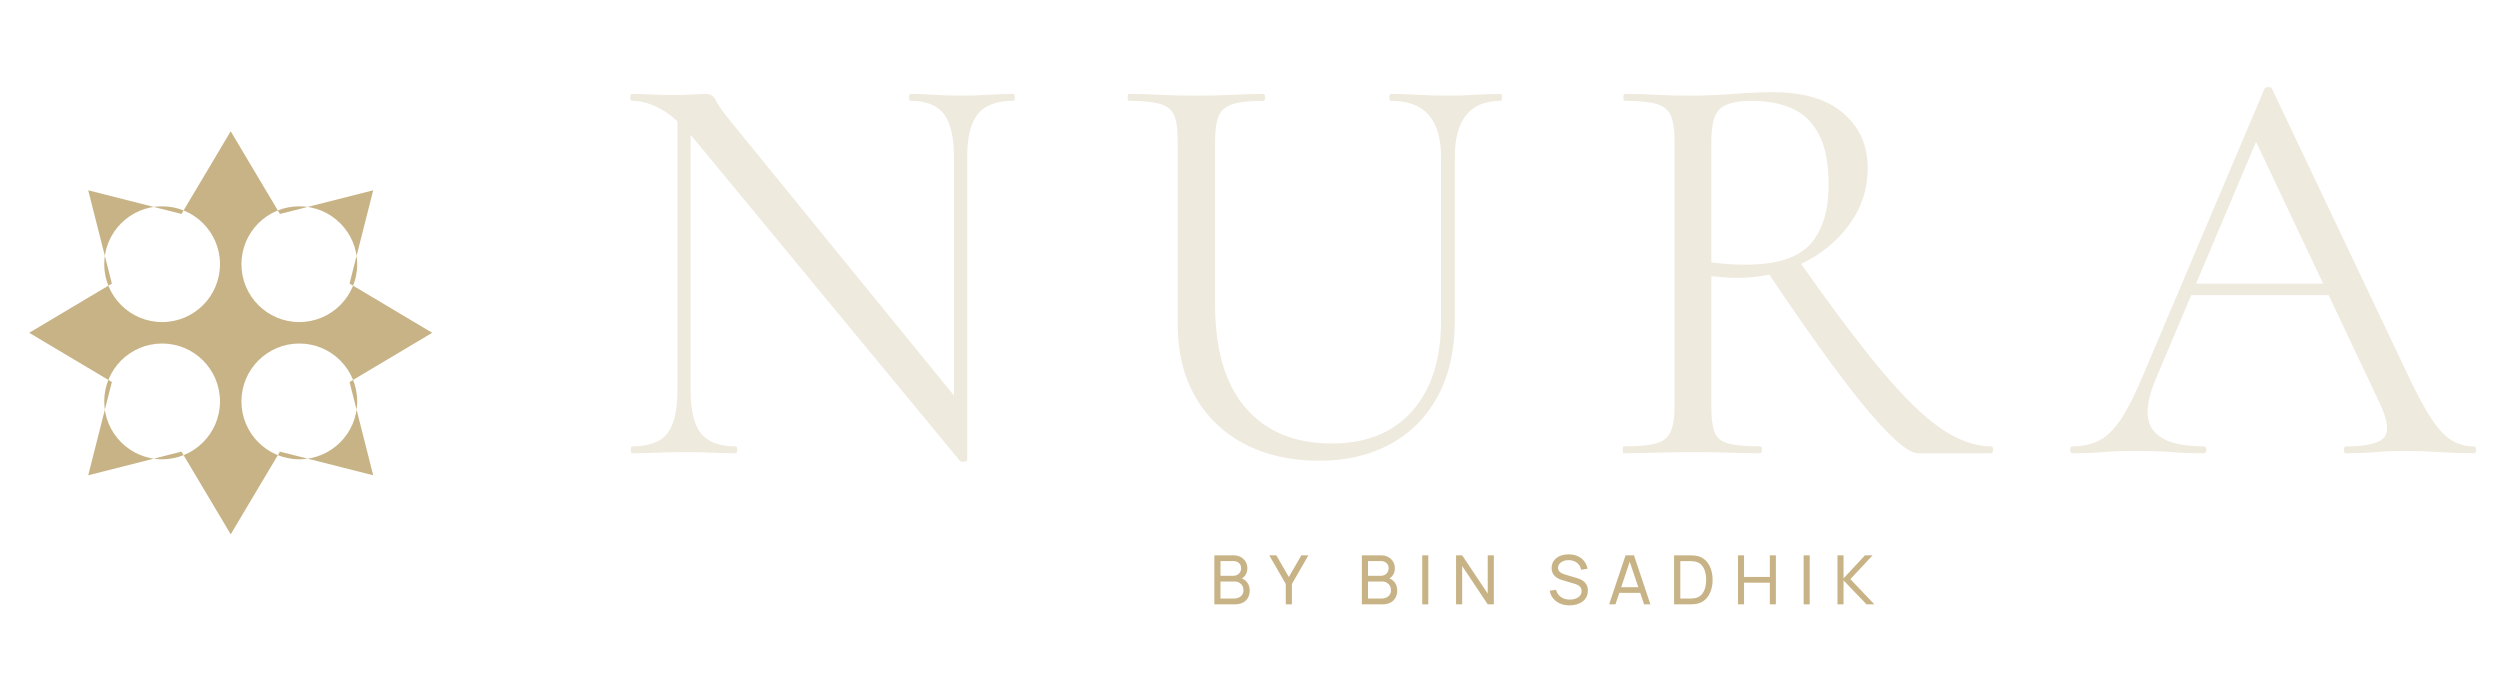
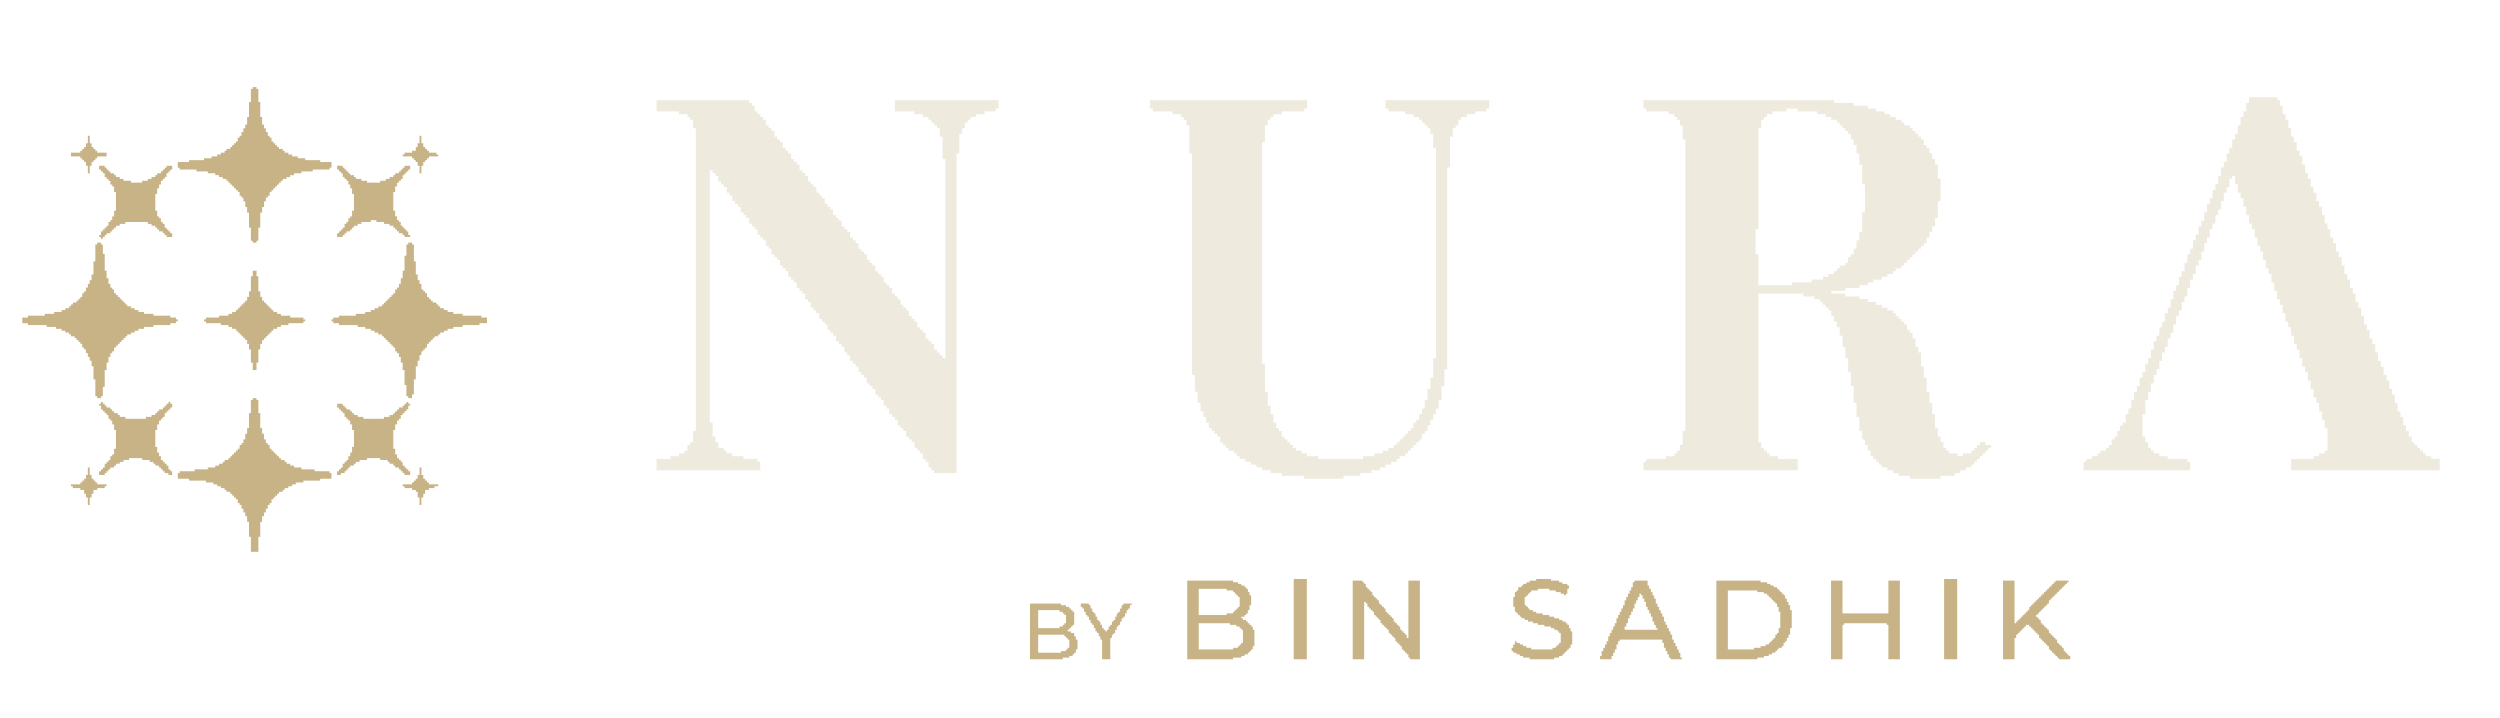
- <svg xmlns="http://www.w3.org/2000/svg" viewBox="0 0 612.24 166" role="img" aria-labelledby="title">
-   <path d="M50 3 L61.48 22.284 L83.234 16.766 L77.716 38.52 L97 50 L77.716 61.48 L83.234 83.234 L61.48 77.716 L50 97 L38.52 77.716 L16.766 83.234 L22.284 61.48 L3 50 L22.284 38.52 L16.766 16.766 L38.52 22.284 Z M20.5 34 a13.5 13.5 0 1 0 27.0 0 a13.5 13.5 0 1 0 -27.0 0 Z M52.5 34 a13.5 13.5 0 1 0 27.0 0 a13.5 13.5 0 1 0 -27.0 0 Z M52.5 66 a13.5 13.5 0 1 0 27.0 0 a13.5 13.5 0 1 0 -27.0 0 Z M20.5 66 a13.5 13.5 0 1 0 27.0 0 a13.5 13.5 0 1 0 -27.0 0 Z " fill="#c7b385" fill-rule="evenodd" transform="translate(4 29) scale(1.05)" />
-   <g fill="#efeade">
-     <path d="M120 109V602L143 600V109Q143 57 161.0 34.5Q179 12 221 12Q224 12 224.0 6.0Q224 0 221 0Q201 0 180.0 1.0Q159 2 133 2Q108 2 85.0 1.0Q62 0 41 0Q39 0 39.0 6.0Q39 12 41 12Q85 12 102.5 34.5Q120 57 120 109ZM624 -12Q624 -14 619.0 -14.5Q614 -15 612 -14L152 543Q118 584 91.5 598.5Q65 613 41 613Q38 613 38.0 619.0Q38 625 41 625Q59 625 77.5 624.0Q96 623 111 623Q129 623 145.0 624.0Q161 625 169 625Q182 625 187.0 613.5Q192 602 216 573L616 82ZM624 515V-12L601 19V515Q601 567 583.5 590.0Q566 613 525 613Q523 613 523.0 619.0Q523 625 525 625Q545 625 566.5 623.5Q588 622 613 622Q637 622 660.5 623.5Q684 625 704 625Q707 625 707.0 619.0Q707 613 704 613Q661 613 642.5 590.0Q624 567 624 515Z" transform="translate(149 111) scale(0.1408 -0.1408)" />
-     <path d="M572 515Q572 564 550.5 588.5Q529 613 485 613Q482 613 482.0 619.0Q482 625 485 625Q508 625 532.0 623.5Q556 622 585 622Q608 622 632.0 623.5Q656 625 676 625Q678 625 678.0 619.0Q678 613 676 613Q636 613 616.0 588.5Q596 564 596 515V231Q596 154 566.5 99.5Q537 45 484.0 16.0Q431 -13 360 -13Q286 -13 230.5 16.0Q175 45 144.5 98.5Q114 152 114 224V544Q114 573 108.0 587.5Q102 602 83.5 607.5Q65 613 29 613Q27 613 27.0 619.0Q27 625 29 625Q53 625 82.5 623.5Q112 622 146 622Q181 622 211.0 623.5Q241 625 263 625Q266 625 266.0 619.0Q266 613 263 613Q227 613 209.0 607.0Q191 601 185.0 586.0Q179 571 179 542V259Q179 140 232.5 78.5Q286 17 382 17Q472 17 522.0 73.5Q572 130 572 230Z" transform="translate(272.3616 111) scale(0.1408 -0.1408)" />
-     <path d="M554 0Q537 0 499.5 38.5Q462 77 408.5 149.5Q355 222 289 321L345 338Q430 217 489.5 145.5Q549 74 594.5 43.0Q640 12 682 12Q685 12 685.0 6.0Q685 0 682 0Q632 0 600.5 0.0Q569 0 554 0ZM302 628Q382 628 424.5 591.5Q467 555 467 496Q467 442 435.5 398.5Q404 355 352.5 330.0Q301 305 240 305Q230 305 217.5 306.0Q205 307 195 308V81Q195 52 200.5 37.0Q206 22 224.5 17.0Q243 12 280 12Q283 12 283.0 6.0Q283 0 280 0Q256 0 226.5 1.0Q197 2 162 2Q129 2 98.5 1.0Q68 0 43 0Q41 0 41.0 6.0Q41 12 43 12Q80 12 98.5 17.0Q117 22 124.0 37.0Q131 52 131 81V544Q131 573 124.5 587.5Q118 602 100.0 607.5Q82 613 45 613Q42 613 42.0 619.0Q42 625 45 625Q69 625 99.0 623.5Q129 622 162 622Q193 622 233.5 625.0Q274 628 302 628ZM399 467Q399 522 382.5 554.0Q366 586 336.0 599.5Q306 613 264 613Q227 613 211.0 600.0Q195 587 195 542V332Q209 330 225.0 329.0Q241 328 254 328Q335 328 367.0 363.5Q399 399 399 467Z" transform="translate(391.64 111) scale(0.1408 -0.1408)" />
-     <path d="M194 275 204 295H469L476 275ZM699 12Q703 12 703.0 6.0Q703 0 699 0Q670 0 640.0 2.0Q610 4 582 4Q551 4 528.0 2.0Q505 0 477 0Q473 0 473.0 6.0Q473 12 477 12Q530 12 543.0 27.5Q556 43 536 86L314 555L339 586L145 127Q120 66 142.0 39.0Q164 12 229 12Q234 12 234.0 6.0Q234 0 229 0Q199 0 174.0 2.0Q149 4 111 4Q75 4 53.5 2.0Q32 0 1 0Q-3 0 -3.0 6.0Q-3 12 1 12Q28 12 48.0 22.5Q68 33 85.5 59.5Q103 86 124 136L335 634Q337 637 342.0 637.0Q347 637 348 634L584 137Q607 88 625.0 60.5Q643 33 660.5 22.5Q678 12 699 12Z" transform="translate(507.3984 111) scale(0.1408 -0.1408)" />
-   </g>
-   <g fill="#c7b385">
-     <path d="M140 0V1440H701Q830 1440 921.5 1387.0Q1013 1334 1061.5 1247.5Q1110 1161 1110 1061Q1110 944 1050.0 856.0Q990 768 888 735L886 784Q1025 747 1102.0 648.0Q1179 549 1179 412Q1179 286 1127.5 194.0Q1076 102 979.5 51.0Q883 0 751 0ZM320 170H717Q797 170 860.0 199.5Q923 229 959.5 283.0Q996 337 996 413Q996 486 963.5 544.0Q931 602 872.5 636.5Q814 671 737 671H320ZM320 839H699Q763 839 814.5 866.5Q866 894 896.5 944.0Q927 994 927 1061Q927 1154 864.0 1213.0Q801 1272 699 1272H320Z" transform="translate(296.2242 148) scale(0.008333 -0.008333)" />
-     <path d="M485 0V599L0 1440H207L575 803L942 1440H1149L665 599V0Z" transform="translate(310.8408 148) scale(0.008333 -0.008333)" />
-     <path d="M140 0V1440H701Q830 1440 921.5 1387.0Q1013 1334 1061.5 1247.5Q1110 1161 1110 1061Q1110 944 1050.0 856.0Q990 768 888 735L886 784Q1025 747 1102.0 648.0Q1179 549 1179 412Q1179 286 1127.5 194.0Q1076 102 979.5 51.0Q883 0 751 0ZM320 170H717Q797 170 860.0 199.5Q923 229 959.5 283.0Q996 337 996 413Q996 486 963.5 544.0Q931 602 872.5 636.5Q814 671 737 671H320ZM320 839H699Q763 839 814.5 866.5Q866 894 896.5 944.0Q927 994 927 1061Q927 1154 864.0 1213.0Q801 1272 699 1272H320Z" transform="translate(332.3492 148) scale(0.008333 -0.008333)" />
-     <path d="M160 0V1440H338V0Z" transform="translate(346.9658 148) scale(0.008333 -0.008333)" />
-     <path d="M140 0V1440H320L1071 315V1440H1251V0H1071L320 1126V0Z" transform="translate(355.4158 148) scale(0.008333 -0.008333)" />
-     <path d="M651 -30Q498 -30 375.5 22.0Q253 74 173.5 170.5Q94 267 70 399L254 428Q289 292 399.5 215.5Q510 139 660 139Q757 139 835.5 169.5Q914 200 960.0 257.0Q1006 314 1006 392Q1006 440 989.5 474.5Q973 509 944.5 533.5Q916 558 880.0 575.0Q844 592 805 603L438 712Q378 730 322.0 757.5Q266 785 222.0 826.5Q178 868 152.0 926.5Q126 985 126 1065Q126 1193 192.5 1283.5Q259 1374 373.0 1422.0Q487 1470 630 1469Q775 1468 889.5 1417.5Q1004 1367 1079.5 1273.0Q1155 1179 1181 1048L992 1015Q977 1103 925.5 1166.5Q874 1230 797.0 1264.5Q720 1299 628 1300Q540 1301 469.0 1272.0Q398 1243 356.0 1191.5Q314 1140 314 1073Q314 1007 352.0 966.5Q390 926 445.5 902.5Q501 879 554 864L828 785Q875 772 936.5 749.0Q998 726 1056.0 684.5Q1114 643 1152.0 574.5Q1190 506 1190 402Q1190 298 1148.5 217.0Q1107 136 1033.0 81.5Q959 27 861.0 -1.5Q763 -30 651 -30Z" transform="translate(378.9409 148) scale(0.008333 -0.008333)" />
-     <path d="M40 0 522 1440H770L1252 0H1067L616 1336H672L225 0ZM272 337V504H1020V337Z" transform="translate(393.7409 148) scale(0.008333 -0.008333)" />
-     <path d="M140 0V1440H584Q606 1440 661.0 1439.0Q716 1438 766 1431Q933 1409 1045.5 1309.5Q1158 1210 1215.0 1057.0Q1272 904 1272 720Q1272 536 1215.0 383.0Q1158 230 1045.5 130.5Q933 31 766 9Q716 3 660.5 1.5Q605 0 584 0ZM323 170H584Q622 170 669.0 172.5Q716 175 751 181Q869 203 942.0 280.0Q1015 357 1049.0 472.0Q1083 587 1083 720Q1083 856 1048.5 971.0Q1014 1086 941.0 1162.0Q868 1238 751 1259Q716 1266 668.0 1268.0Q620 1270 584 1270H323Z" transform="translate(408.8075 148) scale(0.008333 -0.008333)" />
-     <path d="M140 0V1440H318V805H1076V1440H1254V0H1076V636H318V0Z" transform="translate(424.4574 148) scale(0.008333 -0.008333)" />
-     <path d="M160 0V1440H338V0Z" transform="translate(440.3741 148) scale(0.008333 -0.008333)" />
-     <path d="M140 0V1440H318V764L948 1440H1172L518 741L1223 0H993L318 704V0Z" transform="translate(448.8242 148) scale(0.008333 -0.008333)" />
-   </g>
+ <svg xmlns="http://www.w3.org/2000/svg" viewBox="0 0 540 155" role="img" aria-label="NURA by Bin Sadhik">
+   <path fill="#c7b385" fill-rule="evenodd" d="M91,42L91,41L99,41L99,40L103,40L103,39L106,39L106,38L108,38L108,37L110,37L110,36L111,36L111,35L113,35L113,34L114,34L114,33L115,33L115,32L116,32L116,31L117,31L117,29L118,29L118,28L119,28L119,26L120,26L120,24L121,24L121,22L122,22L122,18L123,18L123,10L124,10L124,3L125,3L125,2L127,2L127,3L128,3L128,10L129,10L129,18L130,18L130,22L131,22L131,24L132,24L132,26L133,26L133,28L134,28L134,29L135,29L135,31L136,31L136,32L137,32L137,33L138,33L138,34L139,34L139,35L141,35L141,36L142,36L142,37L144,37L144,38L146,38L146,39L149,39L149,40L153,40L153,41L161,41L161,42L167,42L167,45L166,45L166,46L157,46L157,47L151,47L151,48L147,48L147,49L145,49L145,50L143,50L143,51L141,51L141,52L140,52L140,53L139,53L139,54L138,54L138,55L137,55L137,56L136,56L136,57L135,57L135,58L134,58L134,60L133,60L133,61L132,61L132,63L131,63L131,66L130,66L130,69L129,69L129,77L128,77L128,84L127,84L127,85L125,85L125,84L124,84L124,77L123,77L123,69L122,69L122,66L121,66L121,63L120,63L120,61L119,61L119,60L118,60L118,58L117,58L117,57L116,57L116,56L115,56L115,55L114,55L114,54L113,54L113,53L112,53L112,52L111,52L111,51L109,51L109,50L107,50L107,49L105,49L105,48L101,48L101,47L95,47L95,46L86,46L86,45L85,45L85,42ZM180,202L180,203L179,203L179,204L177,204L177,205L176,205L176,206L175,206L175,207L174,207L174,208L172,208L172,209L170,209L170,207L171,207L171,206L172,206L172,205L173,205L173,203L174,203L174,202L175,202L175,201L176,201L176,199L177,199L177,197L178,197L178,194L179,194L179,185L178,185L178,182L177,182L177,180L176,180L176,179L175,179L175,178L174,178L174,176L173,176L173,175L172,175L172,174L171,174L171,173L170,173L170,171L173,171L173,172L174,172L174,173L175,173L175,174L177,174L177,175L178,175L178,176L179,176L179,177L181,177L181,178L184,178L184,179L195,179L195,178L198,178L198,177L200,177L200,176L201,176L201,175L202,175L202,174L203,174L203,173L205,173L205,172L206,172L206,171L207,171L207,170L208,170L208,171L209,171L209,172L208,172L208,174L207,174L207,175L206,175L206,176L205,176L205,177L204,177L204,179L203,179L203,180L202,180L202,182L201,182L201,185L200,185L200,195L201,195L201,198L202,198L202,200L203,200L203,201L204,201L204,202L205,202L205,204L206,204L206,205L207,205L207,206L208,206L208,207L209,207L209,209L206,209L206,208L205,208L205,207L204,207L204,206L203,206L203,205L201,205L201,204L200,204L200,203L198,203L198,202L197,202L197,201L193,201L193,200L186,200L186,201L182,201L182,202ZM122,116L122,114L123,114L123,111L124,111L124,103L125,103L125,100L127,100L127,103L128,103L128,111L129,111L129,114L130,114L130,116L131,116L131,117L132,117L132,118L133,118L133,119L134,119L134,120L135,120L135,121L136,121L136,122L138,122L138,123L140,123L140,124L145,124L145,125L152,125L152,126L153,126L153,127L152,127L152,128L144,128L144,129L140,129L140,130L138,130L138,131L136,131L136,132L135,132L135,133L134,133L134,134L133,134L133,135L132,135L132,136L131,136L131,137L130,137L130,139L129,139L129,142L128,142L128,149L127,149L127,153L125,153L125,149L124,149L124,142L123,142L123,139L122,139L122,137L121,137L121,136L120,136L120,135L119,135L119,134L118,134L118,133L117,133L117,132L116,132L116,131L114,131L114,130L112,130L112,129L108,129L108,128L100,128L100,127L99,127L99,126L100,126L100,125L107,125L107,124L112,124L112,123L114,123L114,122L116,122L116,121L117,121L117,120L118,120L118,119L119,119L119,118L120,118L120,117L121,117L121,116ZM78,45L79,45L79,44L82,44L82,46L81,46L81,47L80,47L80,48L79,48L79,50L78,50L78,51L77,51L77,52L76,52L76,54L75,54L75,56L74,56L74,59L73,59L73,68L74,68L74,71L75,71L75,72L76,72L76,74L77,74L77,75L78,75L78,77L79,77L79,78L80,78L80,79L81,79L81,80L82,80L82,82L79,82L79,81L78,81L78,80L77,80L77,79L75,79L75,78L74,78L74,77L73,77L73,76L71,76L71,75L69,75L69,74L57,74L57,75L54,75L54,76L52,76L52,77L51,77L51,78L50,78L50,79L49,79L49,80L47,80L47,81L46,81L46,82L45,82L45,83L44,83L44,82L43,82L43,81L44,81L44,79L45,79L45,78L46,78L46,77L47,77L47,76L48,76L48,74L49,74L49,73L50,73L50,71L51,71L51,68L52,68L52,58L51,58L51,55L50,55L50,54L49,54L49,52L48,52L48,51L47,51L47,50L46,50L46,48L45,48L45,47L44,47L44,46L43,46L43,44L46,44L46,45L47,45L47,46L48,46L48,47L49,47L49,48L51,48L51,49L52,49L52,50L54,50L54,51L56,51L56,52L60,52L60,53L66,53L66,52L69,52L69,51L71,51L71,50L73,50L73,49L74,49L74,48L76,48L76,47L77,47L77,46L78,46ZM41,158L40,158L40,151L39,151L39,148L38,148L38,146L37,146L37,144L36,144L36,142L35,142L35,141L34,141L34,139L33,139L33,138L32,138L32,137L31,137L31,136L30,136L30,135L28,135L28,134L27,134L27,133L25,133L25,132L23,132L23,131L20,131L20,130L15,130L15,129L5,129L5,128L2,128L2,125L5,125L5,124L14,124L14,123L19,123L19,122L23,122L23,121L25,121L25,120L27,120L27,119L28,119L28,118L29,118L29,117L31,117L31,116L32,116L32,115L33,115L33,114L34,114L34,112L35,112L35,111L36,111L36,109L37,109L37,107L38,107L38,105L39,105L39,102L40,102L40,95L41,95L41,86L42,86L42,85L44,85L44,86L45,86L45,91L46,91L46,100L47,100L47,104L48,104L48,107L49,107L49,109L50,109L50,110L51,110L51,112L52,112L52,113L53,113L53,114L54,114L54,115L55,115L55,116L56,116L56,117L57,117L57,118L58,118L58,119L60,119L60,120L62,120L62,121L64,121L64,122L67,122L67,123L72,123L72,124L81,124L81,125L84,125L84,126L85,126L85,127L84,127L84,128L81,128L81,129L72,129L72,130L67,130L67,131L64,131L64,132L62,132L62,133L60,133L60,134L58,134L58,135L57,135L57,136L56,136L56,137L55,137L55,138L54,138L54,139L53,139L53,140L52,140L52,141L51,141L51,143L50,143L50,144L49,144L49,146L48,146L48,149L47,149L47,153L46,153L46,162L45,162L45,167L44,167L44,168L42,168L42,167L41,167ZM222,215L222,216L219,216L219,217L217,217L217,219L216,219L216,221L215,221L215,225L214,225L214,221L213,221L213,218L212,218L212,217L210,217L210,216L206,216L206,215L205,215L205,214L210,214L210,213L211,213L211,212L212,212L212,211L213,211L213,209L214,209L214,205L215,205L215,209L216,209L216,211L217,211L217,212L218,212L218,213L219,213L219,214L224,214L224,215ZM124,169L125,169L125,168L127,168L127,169L128,169L128,176L129,176L129,184L130,184L130,187L131,187L131,190L132,190L132,192L133,192L133,193L134,193L134,195L135,195L135,196L136,196L136,197L137,197L137,198L138,198L138,199L139,199L139,200L140,200L140,201L142,201L142,202L143,202L143,203L145,203L145,204L147,204L147,205L151,205L151,206L158,206L158,207L166,207L166,208L167,208L167,211L161,211L161,212L152,212L152,213L148,213L148,214L146,214L146,215L144,215L144,216L142,216L142,217L141,217L141,218L139,218L139,219L138,219L138,220L137,220L137,221L136,221L136,222L135,222L135,224L134,224L134,225L133,225L133,227L132,227L132,229L131,229L131,231L130,231L130,234L129,234L129,242L128,242L128,250L124,250L124,242L123,242L123,234L122,234L122,231L121,231L121,229L120,229L120,227L119,227L119,225L118,225L118,224L117,224L117,222L116,222L116,221L115,221L115,220L114,220L114,219L113,219L113,218L111,218L111,217L110,217L110,216L108,216L108,215L106,215L106,214L104,214L104,213L100,213L100,212L91,212L91,211L85,211L85,208L86,208L86,207L94,207L94,206L101,206L101,205L105,205L105,204L107,204L107,203L109,203L109,202L110,202L110,201L112,201L112,200L113,200L113,199L114,199L114,198L115,198L115,197L116,197L116,196L117,196L117,195L118,195L118,193L119,193L119,192L120,192L120,190L121,190L121,187L122,187L122,184L123,184L123,176L124,176ZM190,132L188,132L188,131L185,131L185,130L181,130L181,129L171,129L171,128L168,128L168,127L167,127L167,126L168,126L168,125L171,125L171,124L180,124L180,123L185,123L185,122L188,122L188,121L190,121L190,120L192,120L192,119L194,119L194,118L195,118L195,117L196,117L196,116L197,116L197,115L198,115L198,114L199,114L199,113L200,113L200,112L201,112L201,110L202,110L202,109L203,109L203,107L204,107L204,104L205,104L205,100L206,100L206,92L207,92L207,86L208,86L208,85L210,85L210,86L211,86L211,95L212,95L212,102L213,102L213,105L214,105L214,107L215,107L215,110L216,110L216,111L217,111L217,112L218,112L218,114L219,114L219,115L220,115L220,116L221,116L221,117L223,117L223,118L224,118L224,119L225,119L225,120L227,120L227,121L229,121L229,122L232,122L232,123L237,123L237,124L247,124L247,125L250,125L250,128L246,128L246,129L237,129L237,130L232,130L232,131L229,131L229,132L227,132L227,133L225,133L225,134L224,134L224,135L222,135L222,136L221,136L221,137L220,137L220,138L219,138L219,139L218,139L218,141L217,141L217,142L216,142L216,143L215,143L215,145L214,145L214,148L213,148L213,151L212,151L212,158L211,158L211,166L210,166L210,168L208,168L208,167L207,167L207,161L206,161L206,153L205,153L205,149L204,149L204,146L203,146L203,144L202,144L202,143L201,143L201,141L200,141L200,140L199,140L199,139L198,139L198,138L197,138L197,137L196,137L196,136L195,136L195,135L194,135L194,134L192,134L192,133L190,133ZM179,59L178,59L178,56L177,56L177,54L176,54L176,52L175,52L175,51L174,51L174,50L173,50L173,48L172,48L172,47L171,47L171,46L170,46L170,44L173,44L173,45L174,45L174,46L175,46L175,47L176,47L176,48L177,48L177,49L179,49L179,50L180,50L180,51L183,51L183,52L186,52L186,53L193,53L193,52L196,52L196,51L198,51L198,50L200,50L200,49L201,49L201,48L203,48L203,47L204,47L204,46L205,46L205,45L206,45L206,44L209,44L209,46L208,46L208,47L207,47L207,48L206,48L206,49L205,49L205,51L204,51L204,52L203,52L203,53L202,53L202,55L201,55L201,58L200,58L200,68L201,68L201,71L202,71L202,73L203,73L203,74L204,74L204,76L205,76L205,77L206,77L206,78L207,78L207,79L208,79L208,81L209,81L209,82L206,82L206,81L205,81L205,80L203,80L203,79L202,79L202,78L201,78L201,77L200,77L200,76L198,76L198,75L195,75L195,74L191,74L191,73L188,73L188,74L183,74L183,75L181,75L181,76L179,76L179,77L178,77L178,78L177,78L177,79L175,79L175,80L174,80L174,81L173,81L173,82L170,82L170,80L171,80L171,79L172,79L172,78L173,78L173,77L174,77L174,75L175,75L175,74L176,74L176,72L177,72L177,71L178,71L178,68L179,68ZM68,179L68,178L71,178L71,177L73,177L73,176L74,176L74,175L75,175L75,174L77,174L77,173L78,173L78,172L79,172L79,171L80,171L80,170L81,170L81,171L82,171L82,173L81,173L81,174L80,174L80,175L79,175L79,176L78,176L78,178L77,178L77,179L76,179L76,180L75,180L75,182L74,182L74,185L73,185L73,194L74,194L74,197L75,197L75,199L76,199L76,201L77,201L77,202L78,202L78,203L79,203L79,204L80,204L80,206L81,206L81,207L82,207L82,209L80,209L80,208L78,208L78,207L77,207L77,206L76,206L76,205L75,205L75,204L73,204L73,203L72,203L72,202L70,202L70,201L66,201L66,200L59,200L59,201L56,201L56,202L54,202L54,203L52,203L52,204L51,204L51,205L49,205L49,206L48,206L48,207L47,207L47,208L46,208L46,209L43,209L43,207L44,207L44,206L45,206L45,205L46,205L46,203L47,203L47,202L48,202L48,201L49,201L49,199L50,199L50,198L51,198L51,195L52,195L52,185L51,185L51,182L50,182L50,180L49,180L49,179L48,179L48,177L47,177L47,176L46,176L46,175L45,175L45,174L44,174L44,172L43,172L43,171L44,171L44,170L45,170L45,171L46,171L46,172L47,172L47,173L49,173L49,174L50,174L50,175L51,175L51,176L53,176L53,177L54,177L54,178L57,178L57,179ZM28,37L33,37L33,36L34,36L34,35L35,35L35,34L36,34L36,32L37,32L37,28L38,28L38,32L39,32L39,34L40,34L40,35L41,35L41,36L42,36L42,37L47,37L47,39L42,39L42,40L41,40L41,41L40,41L40,42L39,42L39,44L38,44L38,48L37,48L37,44L36,44L36,42L35,42L35,41L34,41L34,40L33,40L33,39L28,39ZM38,209L39,209L39,211L40,211L40,212L41,212L41,213L42,213L42,214L47,214L47,215L46,215L46,216L42,216L42,217L40,217L40,219L39,219L39,221L38,221L38,225L37,225L37,221L36,221L36,219L35,219L35,217L33,217L33,216L29,216L29,215L28,215L28,214L33,214L33,213L34,213L34,212L35,212L35,211L36,211L36,209L37,209L37,205L38,205ZM219,37L223,37L223,38L224,38L224,39L219,39L219,40L218,40L218,41L217,41L217,42L216,42L216,44L215,44L215,48L214,48L214,44L213,44L213,42L212,42L212,41L211,41L211,40L210,40L210,39L205,39L205,38L206,38L206,37L210,37L210,36L212,36L212,34L213,34L213,32L214,32L214,28L215,28L215,32L216,32L216,34L217,34L217,35L218,35L218,36L219,36Z" transform="translate(4 18) scale(0.4047619)" />
+   <path fill="#efeade" fill-rule="evenodd" d="M563,37L563,39L562,39L562,42L561,42L561,45L560,45L560,47L559,47L559,50L558,50L558,52L557,52L557,55L556,55L556,57L555,57L555,60L554,60L554,63L553,63L553,65L552,65L552,68L551,68L551,70L550,70L550,73L549,73L549,76L548,76L548,78L547,78L547,81L546,81L546,83L545,83L545,86L544,86L544,89L543,89L543,91L542,91L542,94L541,94L541,96L540,96L540,99L539,99L539,102L538,102L538,104L537,104L537,107L536,107L536,110L535,110L535,113L534,113L534,118L533,118L533,126L534,126L534,128L535,128L535,130L536,130L536,131L537,131L537,132L539,132L539,133L542,133L542,134L549,134L549,135L550,135L550,138L512,138L512,135L513,135L513,134L515,134L515,133L517,133L517,132L518,132L518,131L520,131L520,130L521,130L521,129L522,129L522,127L523,127L523,126L524,126L524,124L525,124L525,122L526,122L526,121L527,121L527,118L528,118L528,116L529,116L529,113L530,113L530,110L531,110L531,108L532,108L532,105L533,105L533,103L534,103L534,100L535,100L535,98L536,98L536,95L537,95L537,92L538,92L538,90L539,90L539,87L540,87L540,85L541,85L541,82L542,82L542,80L543,80L543,77L544,77L544,74L545,74L545,72L546,72L546,69L547,69L547,67L548,67L548,64L549,64L549,61L550,61L550,59L551,59L551,56L552,56L552,54L553,54L553,51L554,51L554,49L555,49L555,46L556,46L556,43L557,43L557,41L558,41L558,38L559,38L559,36L560,36L560,33L561,33L561,30L562,30L562,28L563,28L563,25L564,25L564,23L565,23L565,20L566,20L566,18L567,18L567,15L568,15L568,12L569,12L569,10L570,10L570,7L571,7L571,5L581,5L581,6L582,6L582,8L583,8L583,11L584,11L584,13L585,13L585,16L586,16L586,19L587,19L587,21L588,21L588,24L589,24L589,26L590,26L590,29L591,29L591,32L592,32L592,34L593,34L593,37L594,37L594,39L595,39L595,42L596,42L596,44L597,44L597,47L598,47L598,50L599,50L599,52L600,52L600,55L601,55L601,57L602,57L602,60L603,60L603,62L604,62L604,65L605,65L605,68L606,68L606,70L607,70L607,73L608,73L608,75L609,75L609,78L610,78L610,80L611,80L611,83L612,83L612,86L613,86L613,88L614,88L614,91L615,91L615,93L616,93L616,96L617,96L617,99L618,99L618,101L619,101L619,104L620,104L620,106L621,106L621,109L622,109L622,111L623,111L623,114L624,114L624,117L625,117L625,119L626,119L626,122L627,122L627,124L628,124L628,126L629,126L629,128L630,128L630,129L631,129L631,130L632,130L632,131L633,131L633,132L634,132L634,133L636,133L636,134L639,134L639,138L586,138L586,134L594,134L594,133L596,133L596,132L598,132L598,131L599,131L599,123L598,123L598,120L597,120L597,117L596,117L596,114L595,114L595,112L594,112L594,109L593,109L593,106L592,106L592,103L591,103L591,101L590,101L590,98L589,98L589,95L588,95L588,93L587,93L587,90L586,90L586,87L585,87L585,85L584,85L584,82L583,82L583,79L582,79L582,77L581,77L581,74L580,74L580,71L579,71L579,68L578,68L578,66L577,66L577,63L576,63L576,60L575,60L575,58L574,58L574,55L573,55L573,52L572,52L572,50L571,50L571,47L570,47L570,44L569,44L569,41L568,41L568,39L567,39L567,36L566,36L566,33L565,33L565,34L564,34L564,37ZM285,102L284,102L284,108L283,108L283,113L282,113L282,116L281,116L281,118L280,118L280,120L279,120L279,122L278,122L278,124L277,124L277,125L276,125L276,127L275,127L275,128L274,128L274,129L273,129L273,130L272,130L272,131L271,131L271,132L270,132L270,133L268,133L268,134L267,134L267,135L265,135L265,136L263,136L263,137L261,137L261,138L258,138L258,139L254,139L254,140L248,140L248,141L234,141L234,140L226,140L226,139L222,139L222,138L219,138L219,137L217,137L217,136L215,136L215,135L213,135L213,134L211,134L211,133L210,133L210,132L209,132L209,131L207,131L207,130L206,130L206,129L205,129L205,128L204,128L204,126L203,126L203,125L202,125L202,124L201,124L201,123L200,123L200,121L199,121L199,119L198,119L198,117L197,117L197,114L196,114L196,110L195,110L195,104L194,104L194,25L193,25L193,15L192,15L192,13L191,13L191,12L190,12L190,11L187,11L187,10L180,10L180,9L179,9L179,6L235,6L235,9L234,9L234,10L226,10L226,11L223,11L223,12L222,12L222,13L221,13L221,15L220,15L220,21L219,21L219,100L220,100L220,110L221,110L221,115L222,115L222,118L223,118L223,121L224,121L224,123L225,123L225,124L226,124L226,126L227,126L227,127L228,127L228,128L229,128L229,129L230,129L230,130L231,130L231,131L233,131L233,132L235,132L235,133L239,133L239,134L255,134L255,133L259,133L259,132L262,132L262,131L264,131L264,130L266,130L266,129L267,129L267,128L268,128L268,127L269,127L269,126L270,126L270,125L271,125L271,124L272,124L272,123L273,123L273,121L274,121L274,120L275,120L275,118L276,118L276,116L277,116L277,113L278,113L278,109L279,109L279,105L280,105L280,98L281,98L281,23L280,23L280,18L279,18L279,16L278,16L278,15L277,15L277,14L276,14L276,13L275,13L275,12L273,12L273,11L270,11L270,10L264,10L264,9L263,9L263,6L300,6L300,9L299,9L299,10L295,10L295,11L292,11L292,12L290,12L290,13L289,13L289,15L288,15L288,16L287,16L287,19L286,19L286,30L285,30ZM17,16L16,16L16,13L15,13L15,12L14,12L14,11L11,11L11,10L3,10L3,6L36,6L36,7L37,7L37,8L38,8L38,10L39,10L39,11L40,11L40,12L41,12L41,13L42,13L42,15L43,15L43,16L44,16L44,17L45,17L45,19L46,19L46,20L47,20L47,21L48,21L48,23L49,23L49,24L50,24L50,25L51,25L51,27L52,27L52,28L53,28L53,29L54,29L54,31L55,31L55,32L56,32L56,33L57,33L57,35L58,35L58,36L59,36L59,37L60,37L60,39L61,39L61,40L62,40L62,41L63,41L63,43L64,43L64,44L65,44L65,45L66,45L66,47L67,47L67,48L68,48L68,49L69,49L69,51L70,51L70,52L71,52L71,53L72,53L72,55L73,55L73,56L74,56L74,57L75,57L75,59L76,59L76,60L77,60L77,61L78,61L78,63L79,63L79,64L80,64L80,65L81,65L81,67L82,67L82,68L83,68L83,69L84,69L84,71L85,71L85,72L86,72L86,73L87,73L87,75L88,75L88,76L89,76L89,77L90,77L90,79L91,79L91,80L92,80L92,81L93,81L93,83L94,83L94,84L95,84L95,85L96,85L96,87L97,87L97,88L98,88L98,89L99,89L99,91L100,91L100,92L101,92L101,93L102,93L102,95L103,95L103,96L104,96L104,97L105,97L105,98L106,98L106,27L105,27L105,19L104,19L104,16L103,16L103,15L102,15L102,14L101,14L101,13L100,13L100,12L98,12L98,11L95,11L95,10L88,10L88,6L125,6L125,9L124,9L124,10L120,10L120,11L117,11L117,12L115,12L115,13L114,13L114,14L113,14L113,16L112,16L112,18L111,18L111,25L110,25L110,139L102,139L102,138L101,138L101,137L100,137L100,135L99,135L99,134L98,134L98,132L97,132L97,131L96,131L96,130L95,130L95,128L94,128L94,127L93,127L93,126L92,126L92,124L91,124L91,123L90,123L90,122L89,122L89,120L88,120L88,119L87,119L87,118L86,118L86,116L85,116L85,115L84,115L84,113L83,113L83,112L82,112L82,111L81,111L81,109L80,109L80,108L79,108L79,107L78,107L78,105L77,105L77,104L76,104L76,103L75,103L75,101L74,101L74,100L73,100L73,99L72,99L72,97L71,97L71,96L70,96L70,94L69,94L69,93L68,93L68,92L67,92L67,90L66,90L66,89L65,89L65,88L64,88L64,86L63,86L63,85L62,85L62,84L61,84L61,82L60,82L60,81L59,81L59,80L58,80L58,78L57,78L57,77L56,77L56,75L55,75L55,74L54,74L54,73L53,73L53,71L52,71L52,70L51,70L51,69L50,69L50,67L49,67L49,66L48,66L48,65L47,65L47,63L46,63L46,62L45,62L45,61L44,61L44,59L43,59L43,58L42,58L42,56L41,56L41,55L40,55L40,54L39,54L39,52L38,52L38,51L37,51L37,50L36,50L36,48L35,48L35,47L34,47L34,46L33,46L33,44L32,44L32,43L31,43L31,42L30,42L30,40L29,40L29,39L28,39L28,37L27,37L27,36L26,36L26,35L25,35L25,33L24,33L24,32L23,32L23,31L22,31L22,121L23,121L23,126L24,126L24,128L25,128L25,130L27,130L27,131L28,131L28,132L30,132L30,133L34,133L34,134L39,134L39,135L40,135L40,138L3,138L3,134L8,134L8,133L11,133L11,132L13,132L13,131L14,131L14,129L15,129L15,128L16,128L16,124L17,124ZM406,9L406,10L401,10L401,11L399,11L399,12L398,12L398,13L397,13L397,16L396,16L396,52L395,52L395,61L396,61L396,72L408,72L408,71L415,71L415,70L419,70L419,69L421,69L421,68L423,68L423,67L424,67L424,66L425,66L425,65L427,65L427,64L428,64L428,62L429,62L429,61L430,61L430,59L431,59L431,56L432,56L432,53L433,53L433,46L434,46L434,36L433,36L433,29L432,29L432,25L431,25L431,22L430,22L430,20L429,20L429,18L428,18L428,17L427,17L427,16L426,16L426,15L425,15L425,14L424,14L424,13L422,13L422,12L420,12L420,11L417,11L417,10L410,10L410,9ZM355,138L355,135L356,135L356,134L363,134L363,133L366,133L366,132L367,132L367,131L368,131L368,129L369,129L369,124L370,124L370,20L369,20L369,15L368,15L368,13L367,13L367,12L366,12L366,11L364,11L364,10L356,10L356,9L355,9L355,6L423,6L423,7L430,7L430,8L435,8L435,9L438,9L438,10L441,10L441,11L443,11L443,12L445,12L445,13L447,13L447,14L448,14L448,15L450,15L450,16L451,16L451,17L452,17L452,18L453,18L453,19L454,19L454,20L455,20L455,22L456,22L456,23L457,23L457,25L458,25L458,27L459,27L459,29L460,29L460,34L461,34L461,42L460,42L460,48L459,48L459,51L458,51L458,53L457,53L457,55L456,55L456,57L455,57L455,58L454,58L454,59L453,59L453,60L452,60L452,61L451,61L451,62L450,62L450,63L449,63L449,64L448,64L448,65L447,65L447,66L445,66L445,67L444,67L444,68L442,68L442,69L440,69L440,70L437,70L437,71L435,71L435,72L432,72L432,73L427,73L427,74L422,74L422,75L427,75L427,76L432,76L432,77L435,77L435,78L438,78L438,79L440,79L440,80L442,80L442,81L444,81L444,82L445,82L445,83L446,83L446,84L447,84L447,85L448,85L448,86L449,86L449,88L450,88L450,89L451,89L451,91L452,91L452,94L453,94L453,96L454,96L454,101L455,101L455,105L456,105L456,110L457,110L457,114L458,114L458,118L459,118L459,123L460,123L460,126L461,126L461,128L462,128L462,130L463,130L463,131L464,131L464,132L467,132L467,133L469,133L469,132L472,132L472,131L473,131L473,130L474,130L474,129L475,129L475,128L477,128L477,129L479,129L479,130L478,130L478,131L477,131L477,132L476,132L476,133L475,133L475,134L474,134L474,135L473,135L473,136L472,136L472,137L470,137L470,138L468,138L468,139L466,139L466,140L461,140L461,141L450,141L450,140L446,140L446,139L444,139L444,138L442,138L442,137L440,137L440,136L439,136L439,135L438,135L438,134L437,134L437,133L436,133L436,131L435,131L435,129L434,129L434,127L433,127L433,124L432,124L432,119L431,119L431,114L430,114L430,108L429,108L429,103L428,103L428,98L427,98L427,94L426,94L426,90L425,90L425,87L424,87L424,85L423,85L423,83L422,83L422,81L421,81L421,80L420,80L420,79L419,79L419,78L418,78L418,77L416,77L416,76L412,76L412,75L396,75L396,128L397,128L397,130L398,130L398,131L399,131L399,132L400,132L400,133L403,133L403,134L410,134L410,138Z" transform="translate(140 18) scale(0.6055901)" />
+   <path fill="#c7b385" fill-rule="evenodd" d="M334,29L334,30L335,30L335,31L336,31L336,33L337,33L337,35L338,35L338,43L337,43L337,45L336,45L336,46L335,46L335,47L334,47L334,48L333,48L333,49L332,49L332,50L330,50L330,51L327,51L327,52L312,52L312,51L308,51L308,50L306,50L306,49L304,49L304,48L302,48L302,47L301,47L301,45L302,45L302,43L303,43L303,41L304,41L304,42L306,42L306,43L308,43L308,44L310,44L310,45L313,45L313,46L326,46L326,45L328,45L328,44L329,44L329,43L330,43L330,42L331,42L331,36L330,36L330,35L329,35L329,34L327,34L327,33L325,33L325,32L321,32L321,31L317,31L317,30L314,30L314,29L311,29L311,28L309,28L309,27L307,27L307,26L306,26L306,25L305,25L305,24L304,24L304,23L303,23L303,20L302,20L302,14L303,14L303,11L304,11L304,10L305,10L305,8L307,8L307,7L308,7L308,6L310,6L310,5L312,5L312,4L316,4L316,3L325,3L325,4L330,4L330,5L332,5L332,6L335,6L335,7L336,7L336,9L335,9L335,12L334,12L334,13L333,13L333,12L331,12L331,11L328,11L328,10L324,10L324,9L317,9L317,10L313,10L313,11L312,11L312,12L311,12L311,13L310,13L310,14L309,14L309,19L310,19L310,20L311,20L311,21L312,21L312,22L314,22L314,23L316,23L316,24L320,24L320,25L324,25L324,26L327,26L327,27L330,27L330,28L332,28L332,29ZM565,3L573,3L573,52L565,52ZM60,32L60,34L59,34L59,36L58,36L58,37L57,37L57,39L56,39L56,52L51,52L51,40L50,40L50,38L49,38L49,36L48,36L48,35L47,35L47,33L46,33L46,31L45,31L45,30L44,30L44,28L43,28L43,26L42,26L42,25L41,25L41,23L40,23L40,21L39,21L39,20L38,20L38,18L43,18L43,19L44,19L44,21L45,21L45,23L46,23L46,24L47,24L47,26L48,26L48,28L49,28L49,29L50,29L50,31L51,31L51,33L52,33L52,34L53,34L53,35L54,35L54,34L55,34L55,32L56,32L56,31L57,31L57,29L58,29L58,28L59,28L59,26L60,26L60,24L61,24L61,23L62,23L62,21L63,21L63,19L64,19L64,18L69,18L69,19L68,19L68,21L67,21L67,22L66,22L66,24L65,24L65,26L64,26L64,27L63,27L63,29L62,29L62,31L61,31L61,32ZM204,52L204,4L210,4L210,5L211,5L211,6L212,6L212,8L213,8L213,9L214,9L214,10L215,10L215,11L216,11L216,13L217,13L217,14L218,14L218,15L219,15L219,16L220,16L220,18L221,18L221,19L222,19L222,20L223,20L223,21L224,21L224,23L225,23L225,24L226,24L226,25L227,25L227,26L228,26L228,27L229,27L229,29L230,29L230,30L231,30L231,31L232,31L232,32L233,32L233,34L234,34L234,35L235,35L235,36L236,36L236,37L237,37L237,39L238,39L238,4L245,4L245,52L239,52L239,51L238,51L238,49L237,49L237,48L236,48L236,47L235,47L235,46L234,46L234,44L233,44L233,43L232,43L232,42L231,42L231,41L230,41L230,39L229,39L229,38L228,38L228,37L227,37L227,36L226,36L226,34L225,34L225,33L224,33L224,32L223,32L223,31L222,31L222,30L221,30L221,28L220,28L220,27L219,27L219,26L218,26L218,25L217,25L217,23L216,23L216,22L215,22L215,21L214,21L214,20L213,20L213,18L212,18L212,17L211,17L211,52ZM496,4L503,4L503,24L531,24L531,4L538,4L538,52L531,52L531,31L530,31L530,30L504,30L504,31L503,31L503,52L496,52ZM26,48L26,47L29,47L29,46L30,46L30,45L31,45L31,40L30,40L30,39L29,39L29,38L28,38L28,37L12,37L12,48ZM451,51L451,52L426,52L426,4L453,4L453,5L457,5L457,6L459,6L459,7L461,7L461,8L463,8L463,9L464,9L464,10L465,10L465,11L466,11L466,12L467,12L467,13L468,13L468,15L469,15L469,17L470,17L470,19L471,19L471,22L472,22L472,33L471,33L471,37L470,37L470,39L469,39L469,41L468,41L468,42L467,42L467,44L466,44L466,45L464,45L464,46L463,46L463,47L462,47L462,48L460,48L460,49L458,49L458,50L455,50L455,51ZM26,18L26,19L29,19L29,20L31,20L31,21L32,21L32,22L33,22L33,23L34,23L34,31L33,31L33,32L32,32L32,33L31,33L31,34L30,34L30,35L32,35L32,36L34,36L34,38L35,38L35,40L36,40L36,46L35,46L35,48L34,48L34,49L33,49L33,50L31,50L31,51L27,51L27,52L7,52L7,18ZM398,52L398,51L397,51L397,49L396,49L396,47L395,47L395,45L394,45L394,42L393,42L393,40L367,40L367,41L366,41L366,43L365,43L365,46L364,46L364,48L363,48L363,50L362,50L362,52L355,52L355,50L356,50L356,47L357,47L357,45L358,45L358,43L359,43L359,41L360,41L360,38L361,38L361,36L362,36L362,34L363,34L363,32L364,32L364,30L365,30L365,27L366,27L366,25L367,25L367,23L368,23L368,21L369,21L369,19L370,19L370,16L371,16L371,14L372,14L372,12L373,12L373,10L374,10L374,8L375,8L375,5L376,5L376,4L384,4L384,7L385,7L385,9L386,9L386,11L387,11L387,13L388,13L388,15L389,15L389,18L390,18L390,20L391,20L391,22L392,22L392,24L393,24L393,26L394,26L394,29L395,29L395,31L396,31L396,33L397,33L397,35L398,35L398,37L399,37L399,40L400,40L400,42L401,42L401,44L402,44L402,46L403,46L403,48L404,48L404,51L405,51L405,52ZM135,14L134,14L134,13L133,13L133,12L132,12L132,11L131,11L131,10L127,10L127,9L110,9L110,25L127,25L127,24L131,24L131,23L132,23L132,22L133,22L133,21L134,21L134,20L135,20ZM608,30L609,30L609,29L610,29L610,28L611,28L611,27L612,27L612,26L613,26L613,25L614,25L614,24L615,24L615,23L616,23L616,22L617,22L617,20L618,20L618,19L619,19L619,18L620,18L620,17L621,17L621,16L622,16L622,15L623,15L623,14L624,14L624,13L625,13L625,12L626,12L626,11L627,11L627,10L628,10L628,9L629,9L629,8L630,8L630,7L631,7L631,6L632,6L632,5L633,5L633,4L641,4L641,5L640,5L640,6L639,6L639,7L638,7L638,8L637,8L637,9L636,9L636,10L635,10L635,11L634,11L634,12L633,12L633,13L632,13L632,14L631,14L631,15L630,15L630,16L629,16L629,18L628,18L628,19L627,19L627,20L626,20L626,21L625,21L625,22L624,22L624,23L623,23L623,24L622,24L622,25L621,25L621,26L622,26L622,27L623,27L623,28L624,28L624,30L625,30L625,31L626,31L626,32L627,32L627,33L628,33L628,34L629,34L629,36L630,36L630,37L631,37L631,38L632,38L632,39L633,39L633,40L634,40L634,42L635,42L635,43L636,43L636,44L637,44L637,45L638,45L638,47L639,47L639,48L640,48L640,49L641,49L641,50L642,50L642,52L635,52L635,51L634,51L634,50L633,50L633,49L632,49L632,48L631,48L631,47L630,47L630,46L629,46L629,44L628,44L628,43L627,43L627,42L626,42L626,41L625,41L625,40L624,40L624,39L623,39L623,37L622,37L622,36L621,36L621,35L620,35L620,34L619,34L619,33L618,33L618,32L617,32L617,31L615,31L615,32L614,32L614,33L613,33L613,34L612,34L612,35L611,35L611,36L610,36L610,37L609,37L609,39L608,39L608,52L601,52L601,4L608,4ZM29,25L28,25L28,24L27,24L27,23L25,23L25,22L12,22L12,33L25,33L25,32L27,32L27,31L28,31L28,30L29,30ZM465,23L464,23L464,20L463,20L463,18L462,18L462,17L461,17L461,16L460,16L460,15L459,15L459,14L458,14L458,13L457,13L457,12L455,12L455,11L451,11L451,10L433,10L433,46L449,46L449,45L453,45L453,44L456,44L456,43L458,43L458,42L459,42L459,41L460,41L460,40L461,40L461,39L462,39L462,37L463,37L463,36L464,36L464,33L465,33ZM110,30L110,46L131,46L131,45L134,45L134,44L135,44L135,43L136,43L136,42L137,42L137,34L136,34L136,33L135,33L135,32L133,32L133,31L129,31L129,30ZM371,30L371,32L370,32L370,34L390,34L390,33L389,33L389,31L388,31L388,29L387,29L387,26L386,26L386,24L385,24L385,22L384,22L384,20L383,20L383,17L382,17L382,15L381,15L381,13L380,13L380,12L379,12L379,14L378,14L378,16L377,16L377,18L376,18L376,21L375,21L375,23L374,23L374,25L373,25L373,27L372,27L372,30ZM103,52L103,4L131,4L131,5L134,5L134,6L136,6L136,7L138,7L138,8L139,8L139,9L140,9L140,11L141,11L141,13L142,13L142,19L141,19L141,22L140,22L140,24L139,24L139,25L138,25L138,26L136,26L136,27L137,27L137,28L139,28L139,29L140,29L140,30L141,30L141,31L142,31L142,32L143,32L143,34L144,34L144,44L143,44L143,46L142,46L142,47L141,47L141,48L140,48L140,49L138,49L138,50L136,50L136,51L131,51L131,52ZM176,52L168,52L168,3L176,3Z" transform="translate(220 124) scale(0.3538462)" />
</svg>
